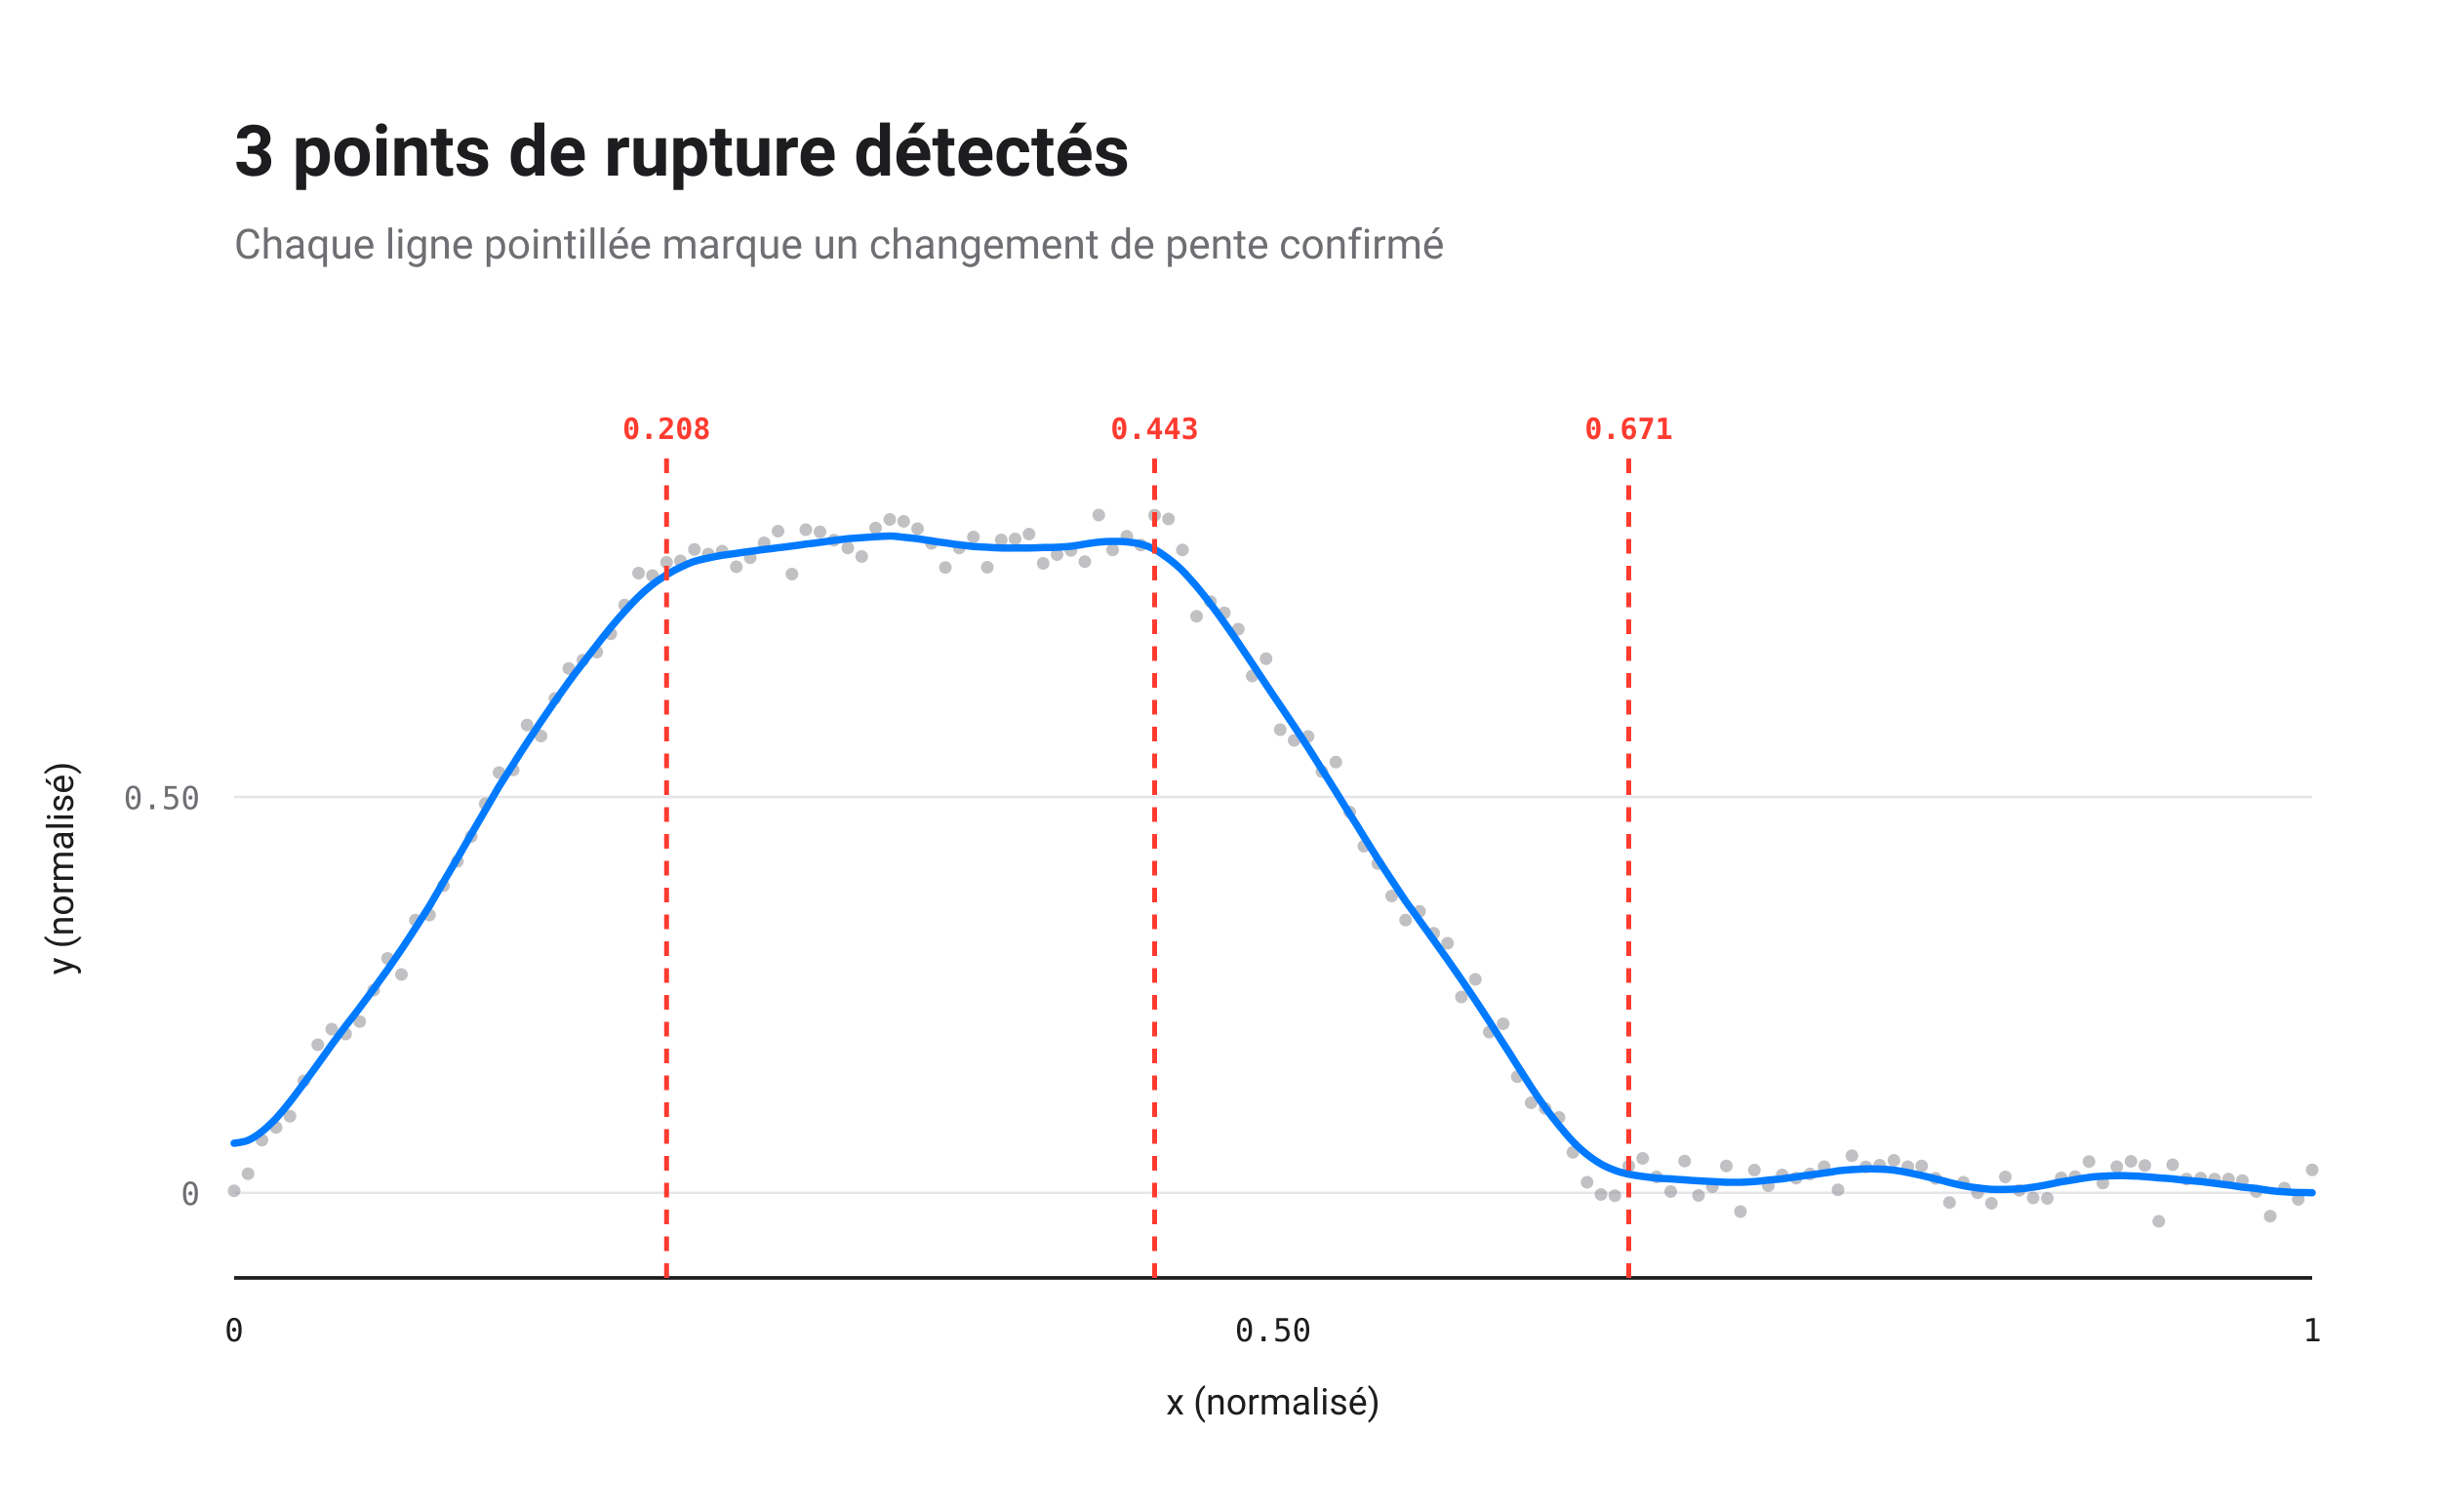
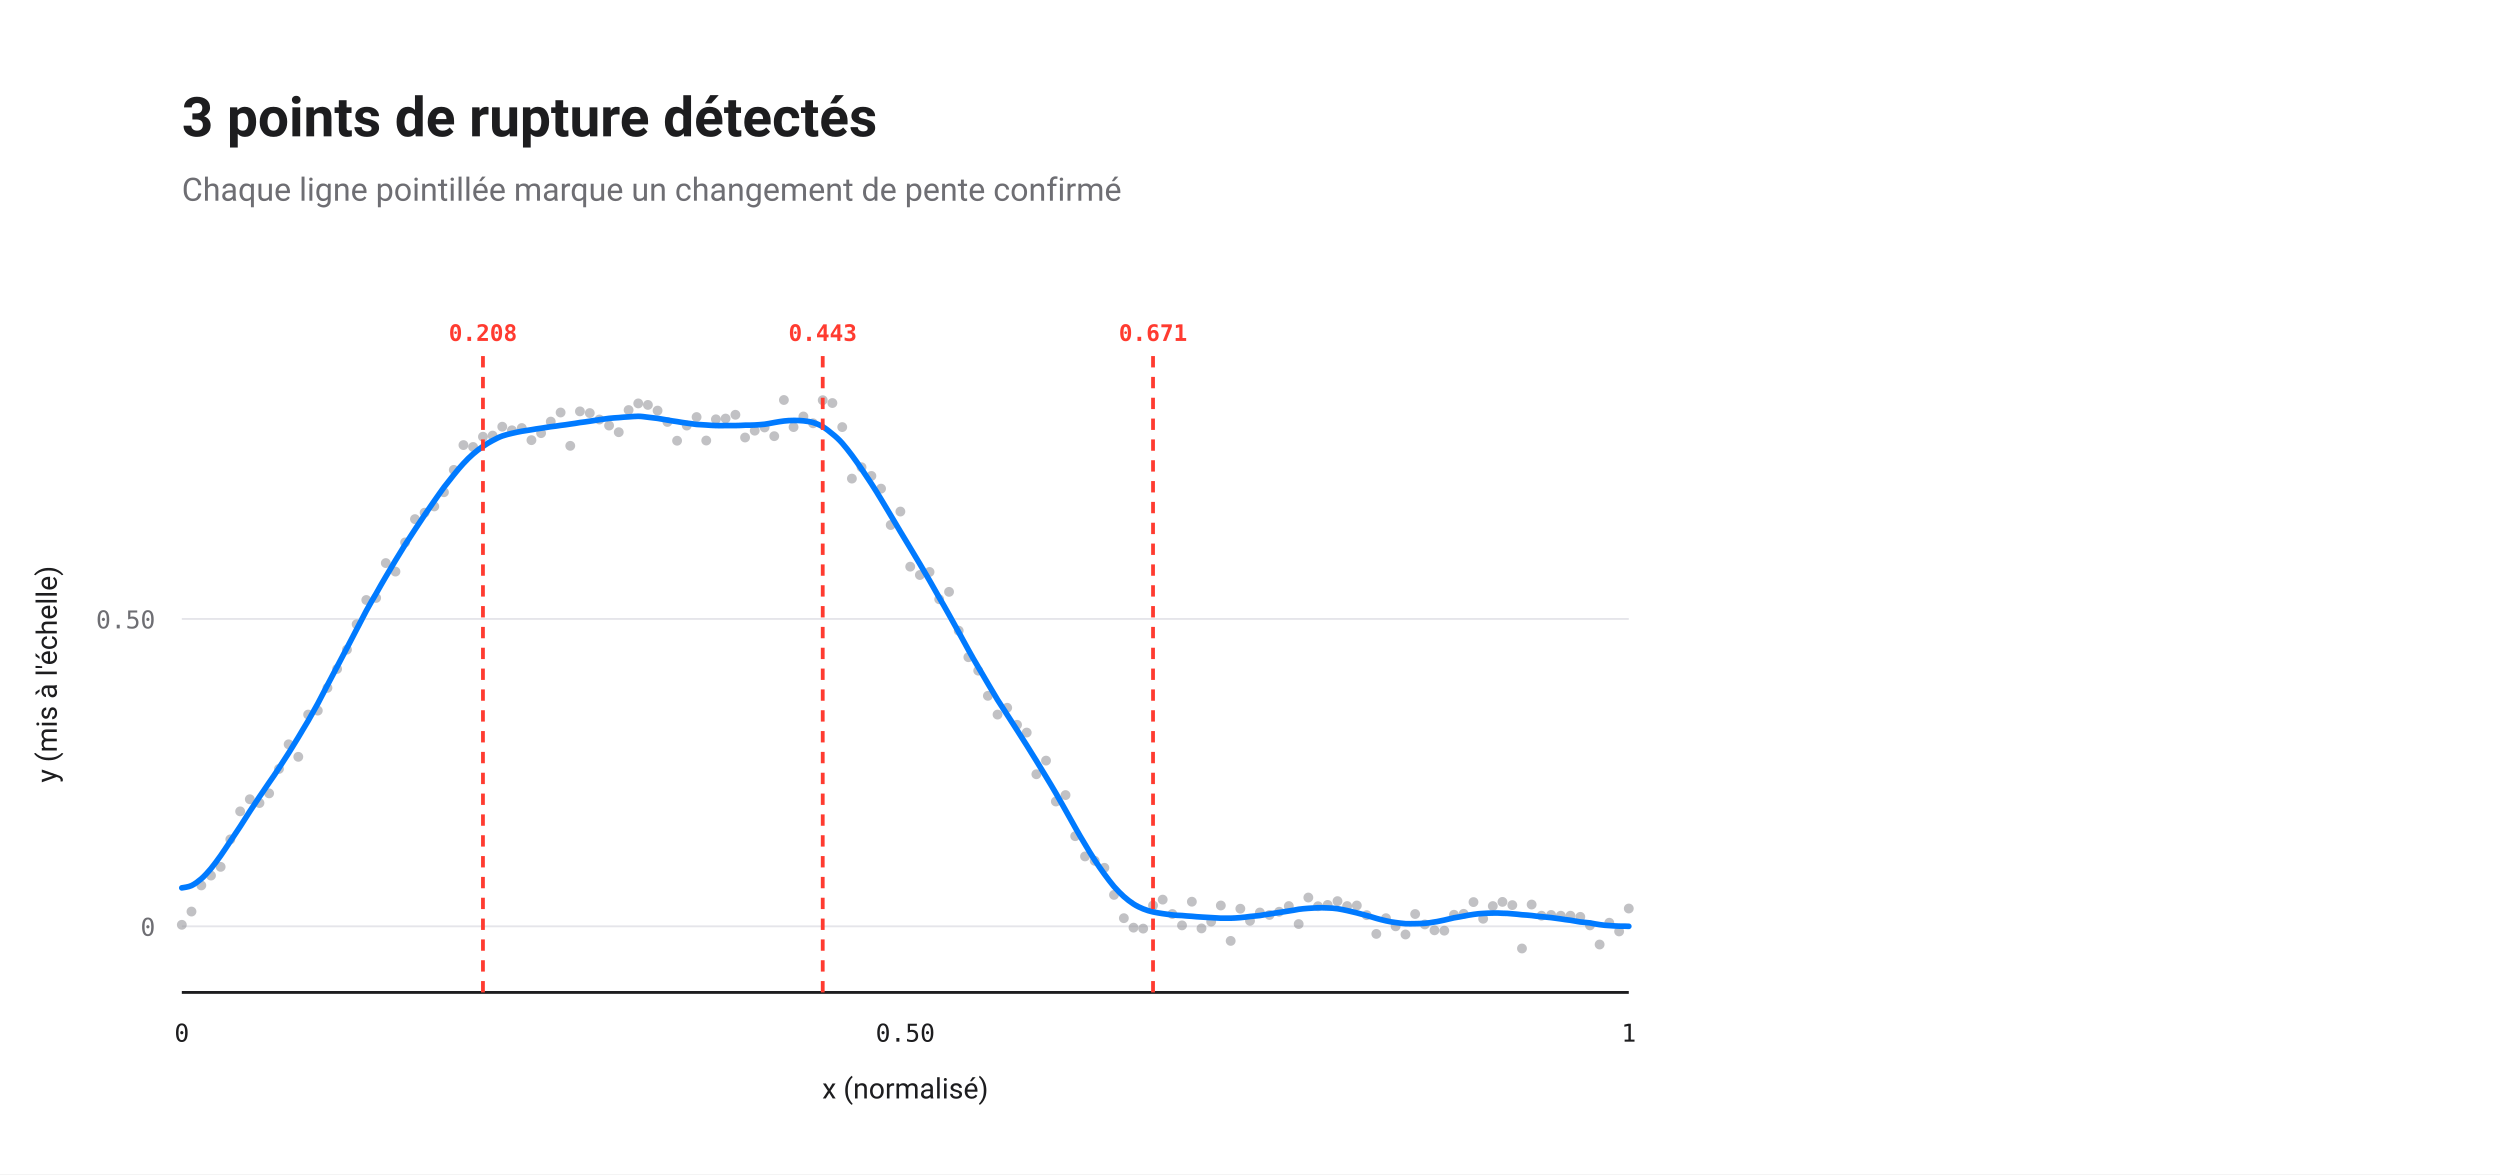
- <svg xmlns="http://www.w3.org/2000/svg" width="1000" height="620" viewBox="0 0 1000 620" font-family="Roboto, -apple-system, system-ui, sans-serif" role="img" aria-labelledby="kn-title kn-desc">
+ <svg xmlns="http://www.w3.org/2000/svg" width="1320" height="620" viewBox="0 0 1320 620" font-family="Roboto, -apple-system, system-ui, sans-serif" role="img" aria-labelledby="kn-title kn-desc">
  <style>@media (prefers-color-scheme: dark){[fill="#FFFFFF"]{fill:#000;}[fill="#1D1D1F"]{fill:#F5F5F7;}[fill="#6E6E73"]{fill:#98989D;}[stroke="#E5E5EA"]{stroke:#2C2C2E;}}</style>
-   <rect width="1000" height="620" fill="#FFFFFF" />
+   <rect width="1320" height="620" fill="#FFFFFF" />
  <text x="96" y="72" font-size="29" font-weight="700" fill="#1D1D1F">3 points de rupture détectés</text>
  <text x="96" y="106" font-size="17" fill="#6E6E73">Chaque ligne pointillée marque un changement de pente confirmé</text>
-   <line x1="96.0" y1="489.1" x2="948.0" y2="489.1" stroke="#E5E5EA" stroke-width="1" />
+   <line x1="96.0" y1="489.1" x2="860.0" y2="489.1" stroke="#E5E5EA" stroke-width="1" />
  <text x="82.0" y="494.1" text-anchor="end" font-family="Roboto Mono, ui-monospace, SFMono-Regular, monospace" font-size="13" fill="#6E6E73">0</text>
-   <line x1="96.0" y1="326.8" x2="948.0" y2="326.8" stroke="#E5E5EA" stroke-width="1" />
+   <line x1="96.0" y1="326.8" x2="860.0" y2="326.8" stroke="#E5E5EA" stroke-width="1" />
  <text x="82.0" y="331.8" text-anchor="end" font-family="Roboto Mono, ui-monospace, SFMono-Regular, monospace" font-size="13" fill="#6E6E73">0.50</text>
-   <line x1="96.0" y1="524.0" x2="948.0" y2="524.0" stroke="#1D1D1F" stroke-width="1.5" />
+   <line x1="96.0" y1="524.0" x2="860.0" y2="524.0" stroke="#1D1D1F" stroke-width="1.5" />
  <text x="96.0" y="550.0" text-anchor="middle" font-family="Roboto Mono, ui-monospace, SFMono-Regular, monospace" font-size="13" fill="#1D1D1F">0</text>
-   <text x="522.0" y="550.0" text-anchor="middle" font-family="Roboto Mono, ui-monospace, SFMono-Regular, monospace" font-size="13" fill="#1D1D1F">0.50</text>
-   <text x="948.0" y="550.0" text-anchor="middle" font-family="Roboto Mono, ui-monospace, SFMono-Regular, monospace" font-size="13" fill="#1D1D1F">1</text>
-   <text x="522.0" y="580.0" text-anchor="middle" font-size="15" fill="#1D1D1F">x (normalisé)</text>
-   <text x="30" y="356.0" text-anchor="middle" font-size="15" fill="#1D1D1F" transform="rotate(-90 30 356.0)">y (normalisé)</text>
+   <text x="478.0" y="550.0" text-anchor="middle" font-family="Roboto Mono, ui-monospace, SFMono-Regular, monospace" font-size="13" fill="#1D1D1F">0.50</text>
+   <text x="860.0" y="550.0" text-anchor="middle" font-family="Roboto Mono, ui-monospace, SFMono-Regular, monospace" font-size="13" fill="#1D1D1F">1</text>
+   <text x="478.0" y="580.0" text-anchor="middle" font-size="15" fill="#1D1D1F">x (normalisé)</text>
+   <text x="30" y="356.0" text-anchor="middle" font-size="15" fill="#1D1D1F" transform="rotate(-90 30 356.0)">y (mis à l'échelle)</text>
  <circle cx="96.0" cy="488.3" r="2.6" fill="#8E8E93" opacity="0.55" />
-   <circle cx="101.7" cy="481.3" r="2.6" fill="#8E8E93" opacity="0.55" />
-   <circle cx="107.4" cy="467.5" r="2.6" fill="#8E8E93" opacity="0.55" />
-   <circle cx="113.2" cy="462.3" r="2.6" fill="#8E8E93" opacity="0.55" />
-   <circle cx="118.9" cy="457.7" r="2.6" fill="#8E8E93" opacity="0.55" />
-   <circle cx="124.6" cy="443.2" r="2.6" fill="#8E8E93" opacity="0.55" />
-   <circle cx="130.3" cy="428.4" r="2.6" fill="#8E8E93" opacity="0.55" />
-   <circle cx="136.0" cy="422.0" r="2.6" fill="#8E8E93" opacity="0.55" />
-   <circle cx="141.7" cy="424.0" r="2.6" fill="#8E8E93" opacity="0.55" />
-   <circle cx="147.5" cy="418.9" r="2.6" fill="#8E8E93" opacity="0.55" />
-   <circle cx="153.2" cy="406.0" r="2.6" fill="#8E8E93" opacity="0.55" />
-   <circle cx="158.9" cy="393.0" r="2.6" fill="#8E8E93" opacity="0.55" />
-   <circle cx="164.6" cy="399.6" r="2.6" fill="#8E8E93" opacity="0.55" />
-   <circle cx="170.3" cy="377.3" r="2.6" fill="#8E8E93" opacity="0.55" />
-   <circle cx="176.1" cy="375.2" r="2.6" fill="#8E8E93" opacity="0.55" />
-   <circle cx="181.8" cy="363.2" r="2.6" fill="#8E8E93" opacity="0.55" />
-   <circle cx="187.5" cy="353.2" r="2.6" fill="#8E8E93" opacity="0.55" />
-   <circle cx="193.2" cy="343.0" r="2.6" fill="#8E8E93" opacity="0.55" />
-   <circle cx="198.9" cy="329.6" r="2.6" fill="#8E8E93" opacity="0.55" />
-   <circle cx="204.6" cy="316.8" r="2.6" fill="#8E8E93" opacity="0.55" />
-   <circle cx="210.4" cy="315.7" r="2.6" fill="#8E8E93" opacity="0.55" />
-   <circle cx="216.1" cy="297.3" r="2.6" fill="#8E8E93" opacity="0.55" />
-   <circle cx="221.8" cy="301.8" r="2.6" fill="#8E8E93" opacity="0.55" />
-   <circle cx="227.5" cy="286.4" r="2.6" fill="#8E8E93" opacity="0.55" />
-   <circle cx="233.2" cy="274.1" r="2.6" fill="#8E8E93" opacity="0.55" />
-   <circle cx="239.0" cy="270.7" r="2.6" fill="#8E8E93" opacity="0.55" />
-   <circle cx="244.7" cy="267.4" r="2.6" fill="#8E8E93" opacity="0.55" />
-   <circle cx="250.4" cy="259.9" r="2.6" fill="#8E8E93" opacity="0.55" />
-   <circle cx="256.1" cy="248.1" r="2.6" fill="#8E8E93" opacity="0.55" />
-   <circle cx="261.8" cy="235.0" r="2.6" fill="#8E8E93" opacity="0.55" />
-   <circle cx="267.5" cy="236.0" r="2.6" fill="#8E8E93" opacity="0.55" />
-   <circle cx="273.3" cy="230.6" r="2.6" fill="#8E8E93" opacity="0.55" />
-   <circle cx="279.0" cy="230.0" r="2.6" fill="#8E8E93" opacity="0.55" />
-   <circle cx="284.7" cy="225.3" r="2.6" fill="#8E8E93" opacity="0.55" />
-   <circle cx="290.4" cy="227.2" r="2.6" fill="#8E8E93" opacity="0.55" />
-   <circle cx="296.1" cy="226.0" r="2.6" fill="#8E8E93" opacity="0.55" />
-   <circle cx="301.9" cy="232.4" r="2.6" fill="#8E8E93" opacity="0.55" />
-   <circle cx="307.6" cy="228.7" r="2.6" fill="#8E8E93" opacity="0.55" />
-   <circle cx="313.3" cy="222.6" r="2.6" fill="#8E8E93" opacity="0.55" />
-   <circle cx="319.0" cy="217.8" r="2.6" fill="#8E8E93" opacity="0.55" />
-   <circle cx="324.7" cy="235.4" r="2.6" fill="#8E8E93" opacity="0.55" />
-   <circle cx="330.4" cy="217.2" r="2.6" fill="#8E8E93" opacity="0.55" />
-   <circle cx="336.2" cy="218.1" r="2.6" fill="#8E8E93" opacity="0.55" />
-   <circle cx="341.9" cy="221.5" r="2.6" fill="#8E8E93" opacity="0.55" />
-   <circle cx="347.6" cy="224.7" r="2.6" fill="#8E8E93" opacity="0.55" />
-   <circle cx="353.3" cy="228.2" r="2.6" fill="#8E8E93" opacity="0.55" />
-   <circle cx="359.0" cy="216.5" r="2.6" fill="#8E8E93" opacity="0.55" />
-   <circle cx="364.8" cy="213.0" r="2.6" fill="#8E8E93" opacity="0.55" />
-   <circle cx="370.5" cy="213.8" r="2.6" fill="#8E8E93" opacity="0.55" />
-   <circle cx="376.2" cy="216.8" r="2.6" fill="#8E8E93" opacity="0.55" />
-   <circle cx="381.9" cy="222.8" r="2.6" fill="#8E8E93" opacity="0.55" />
-   <circle cx="387.6" cy="232.7" r="2.6" fill="#8E8E93" opacity="0.55" />
-   <circle cx="393.3" cy="224.7" r="2.6" fill="#8E8E93" opacity="0.55" />
-   <circle cx="399.1" cy="220.2" r="2.6" fill="#8E8E93" opacity="0.55" />
-   <circle cx="404.8" cy="232.6" r="2.6" fill="#8E8E93" opacity="0.55" />
-   <circle cx="410.5" cy="221.4" r="2.6" fill="#8E8E93" opacity="0.55" />
-   <circle cx="416.2" cy="221.0" r="2.6" fill="#8E8E93" opacity="0.55" />
-   <circle cx="421.9" cy="219.0" r="2.6" fill="#8E8E93" opacity="0.55" />
-   <circle cx="427.7" cy="231.0" r="2.6" fill="#8E8E93" opacity="0.55" />
-   <circle cx="433.4" cy="227.4" r="2.6" fill="#8E8E93" opacity="0.55" />
-   <circle cx="439.1" cy="225.7" r="2.6" fill="#8E8E93" opacity="0.55" />
-   <circle cx="444.8" cy="230.3" r="2.6" fill="#8E8E93" opacity="0.55" />
-   <circle cx="450.5" cy="211.2" r="2.6" fill="#8E8E93" opacity="0.55" />
-   <circle cx="456.2" cy="225.5" r="2.6" fill="#8E8E93" opacity="0.55" />
-   <circle cx="462.0" cy="219.9" r="2.6" fill="#8E8E93" opacity="0.55" />
-   <circle cx="467.7" cy="223.5" r="2.6" fill="#8E8E93" opacity="0.55" />
-   <circle cx="473.4" cy="211.3" r="2.6" fill="#8E8E93" opacity="0.55" />
-   <circle cx="479.1" cy="212.8" r="2.6" fill="#8E8E93" opacity="0.55" />
-   <circle cx="484.8" cy="225.5" r="2.6" fill="#8E8E93" opacity="0.55" />
-   <circle cx="490.6" cy="252.7" r="2.6" fill="#8E8E93" opacity="0.55" />
-   <circle cx="496.3" cy="246.7" r="2.6" fill="#8E8E93" opacity="0.55" />
-   <circle cx="502.0" cy="251.3" r="2.6" fill="#8E8E93" opacity="0.55" />
-   <circle cx="507.7" cy="258.0" r="2.6" fill="#8E8E93" opacity="0.55" />
-   <circle cx="513.4" cy="277.2" r="2.6" fill="#8E8E93" opacity="0.55" />
-   <circle cx="519.1" cy="270.1" r="2.6" fill="#8E8E93" opacity="0.55" />
-   <circle cx="524.9" cy="299.2" r="2.6" fill="#8E8E93" opacity="0.55" />
-   <circle cx="530.6" cy="303.6" r="2.6" fill="#8E8E93" opacity="0.55" />
-   <circle cx="536.3" cy="302.0" r="2.6" fill="#8E8E93" opacity="0.55" />
-   <circle cx="542.0" cy="316.4" r="2.6" fill="#8E8E93" opacity="0.55" />
-   <circle cx="547.7" cy="312.5" r="2.6" fill="#8E8E93" opacity="0.55" />
-   <circle cx="553.4" cy="333.0" r="2.6" fill="#8E8E93" opacity="0.55" />
-   <circle cx="559.2" cy="347.0" r="2.6" fill="#8E8E93" opacity="0.55" />
-   <circle cx="564.9" cy="354.1" r="2.6" fill="#8E8E93" opacity="0.55" />
-   <circle cx="570.6" cy="367.4" r="2.6" fill="#8E8E93" opacity="0.55" />
-   <circle cx="576.3" cy="377.3" r="2.6" fill="#8E8E93" opacity="0.55" />
-   <circle cx="582.0" cy="373.7" r="2.6" fill="#8E8E93" opacity="0.55" />
-   <circle cx="587.8" cy="382.7" r="2.6" fill="#8E8E93" opacity="0.55" />
-   <circle cx="593.5" cy="386.8" r="2.6" fill="#8E8E93" opacity="0.55" />
-   <circle cx="599.2" cy="408.8" r="2.6" fill="#8E8E93" opacity="0.55" />
-   <circle cx="604.9" cy="401.6" r="2.6" fill="#8E8E93" opacity="0.55" />
-   <circle cx="610.6" cy="423.2" r="2.6" fill="#8E8E93" opacity="0.55" />
-   <circle cx="616.3" cy="419.8" r="2.6" fill="#8E8E93" opacity="0.55" />
-   <circle cx="622.1" cy="441.5" r="2.6" fill="#8E8E93" opacity="0.55" />
-   <circle cx="627.8" cy="452.2" r="2.6" fill="#8E8E93" opacity="0.55" />
-   <circle cx="633.5" cy="454.5" r="2.6" fill="#8E8E93" opacity="0.55" />
-   <circle cx="639.2" cy="458.2" r="2.6" fill="#8E8E93" opacity="0.55" />
-   <circle cx="644.9" cy="472.5" r="2.6" fill="#8E8E93" opacity="0.55" />
-   <circle cx="650.7" cy="484.8" r="2.6" fill="#8E8E93" opacity="0.55" />
-   <circle cx="656.4" cy="489.8" r="2.6" fill="#8E8E93" opacity="0.55" />
-   <circle cx="662.1" cy="490.3" r="2.6" fill="#8E8E93" opacity="0.55" />
-   <circle cx="667.8" cy="478.1" r="2.6" fill="#8E8E93" opacity="0.55" />
-   <circle cx="673.5" cy="475.0" r="2.6" fill="#8E8E93" opacity="0.55" />
-   <circle cx="679.2" cy="482.6" r="2.6" fill="#8E8E93" opacity="0.55" />
-   <circle cx="685.0" cy="488.6" r="2.6" fill="#8E8E93" opacity="0.55" />
-   <circle cx="690.7" cy="476.1" r="2.6" fill="#8E8E93" opacity="0.55" />
-   <circle cx="696.4" cy="490.2" r="2.6" fill="#8E8E93" opacity="0.55" />
-   <circle cx="702.1" cy="486.6" r="2.6" fill="#8E8E93" opacity="0.55" />
-   <circle cx="707.8" cy="478.1" r="2.6" fill="#8E8E93" opacity="0.55" />
-   <circle cx="713.6" cy="496.8" r="2.6" fill="#8E8E93" opacity="0.55" />
-   <circle cx="719.3" cy="479.8" r="2.6" fill="#8E8E93" opacity="0.55" />
-   <circle cx="725.0" cy="486.2" r="2.6" fill="#8E8E93" opacity="0.55" />
-   <circle cx="730.7" cy="481.8" r="2.6" fill="#8E8E93" opacity="0.55" />
-   <circle cx="736.4" cy="483.1" r="2.6" fill="#8E8E93" opacity="0.55" />
-   <circle cx="742.1" cy="481.4" r="2.6" fill="#8E8E93" opacity="0.55" />
-   <circle cx="747.9" cy="478.4" r="2.6" fill="#8E8E93" opacity="0.55" />
-   <circle cx="753.6" cy="487.9" r="2.6" fill="#8E8E93" opacity="0.55" />
-   <circle cx="759.3" cy="473.9" r="2.6" fill="#8E8E93" opacity="0.55" />
-   <circle cx="765.0" cy="478.5" r="2.6" fill="#8E8E93" opacity="0.55" />
-   <circle cx="770.7" cy="477.8" r="2.6" fill="#8E8E93" opacity="0.55" />
-   <circle cx="776.5" cy="475.8" r="2.6" fill="#8E8E93" opacity="0.55" />
-   <circle cx="782.2" cy="478.4" r="2.6" fill="#8E8E93" opacity="0.55" />
-   <circle cx="787.9" cy="478.1" r="2.6" fill="#8E8E93" opacity="0.55" />
-   <circle cx="793.6" cy="483.2" r="2.6" fill="#8E8E93" opacity="0.55" />
-   <circle cx="799.3" cy="493.1" r="2.6" fill="#8E8E93" opacity="0.55" />
-   <circle cx="805.0" cy="484.8" r="2.6" fill="#8E8E93" opacity="0.55" />
-   <circle cx="810.8" cy="489.1" r="2.6" fill="#8E8E93" opacity="0.55" />
-   <circle cx="816.5" cy="493.4" r="2.6" fill="#8E8E93" opacity="0.55" />
-   <circle cx="822.2" cy="482.6" r="2.6" fill="#8E8E93" opacity="0.55" />
-   <circle cx="827.9" cy="488.1" r="2.6" fill="#8E8E93" opacity="0.55" />
-   <circle cx="833.6" cy="491.2" r="2.6" fill="#8E8E93" opacity="0.55" />
-   <circle cx="839.4" cy="491.4" r="2.6" fill="#8E8E93" opacity="0.55" />
-   <circle cx="845.1" cy="483.0" r="2.6" fill="#8E8E93" opacity="0.55" />
-   <circle cx="850.8" cy="482.5" r="2.6" fill="#8E8E93" opacity="0.55" />
-   <circle cx="856.5" cy="476.3" r="2.6" fill="#8E8E93" opacity="0.55" />
-   <circle cx="862.2" cy="485.1" r="2.6" fill="#8E8E93" opacity="0.55" />
-   <circle cx="867.9" cy="478.4" r="2.6" fill="#8E8E93" opacity="0.55" />
-   <circle cx="873.7" cy="476.2" r="2.6" fill="#8E8E93" opacity="0.55" />
-   <circle cx="879.4" cy="477.9" r="2.6" fill="#8E8E93" opacity="0.55" />
-   <circle cx="885.1" cy="500.8" r="2.6" fill="#8E8E93" opacity="0.55" />
-   <circle cx="890.8" cy="477.6" r="2.6" fill="#8E8E93" opacity="0.55" />
-   <circle cx="896.5" cy="483.5" r="2.6" fill="#8E8E93" opacity="0.55" />
-   <circle cx="902.3" cy="483.1" r="2.6" fill="#8E8E93" opacity="0.55" />
-   <circle cx="908.0" cy="483.5" r="2.6" fill="#8E8E93" opacity="0.55" />
-   <circle cx="913.7" cy="483.5" r="2.6" fill="#8E8E93" opacity="0.55" />
-   <circle cx="919.4" cy="484.1" r="2.6" fill="#8E8E93" opacity="0.55" />
-   <circle cx="925.1" cy="488.6" r="2.6" fill="#8E8E93" opacity="0.55" />
-   <circle cx="930.8" cy="498.7" r="2.6" fill="#8E8E93" opacity="0.55" />
-   <circle cx="936.6" cy="487.2" r="2.6" fill="#8E8E93" opacity="0.55" />
-   <circle cx="942.3" cy="491.8" r="2.6" fill="#8E8E93" opacity="0.55" />
-   <circle cx="948.0" cy="479.7" r="2.6" fill="#8E8E93" opacity="0.55" />
-   <path d="M96,468.8 C97,468.6 99.8,468.4 101.7,467.6 C103.6,466.8 105.5,465.5 107.4,464 C109.3,462.5 111.2,460.6 113.2,458.6 C115.1,456.5 117,454.2 118.9,451.8 C120.8,449.4 122.7,446.7 124.6,444.2 C126.5,441.6 128.4,439 130.3,436.4 C132.2,433.7 134.1,431 136,428.4 C137.9,425.8 139.8,423.3 141.7,420.7 C143.7,418.2 145.6,415.7 147.5,413.2 C149.4,410.7 151.3,408.1 153.2,405.5 C155.1,402.9 157,400.3 158.9,397.6 C160.8,394.9 162.7,392.1 164.6,389.3 C166.5,386.5 168.4,383.5 170.3,380.6 C172.2,377.6 174.1,374.6 176.1,371.5 C178,368.3 179.9,365 181.8,361.7 C183.7,358.5 185.6,355.2 187.5,352 C189.4,348.7 191.3,345.4 193.2,342.1 C195.1,338.8 197,335.5 198.9,332.3 C200.8,329 202.7,325.7 204.6,322.5 C206.6,319.4 208.5,316.4 210.4,313.4 C212.3,310.3 214.2,307.4 216.1,304.5 C218,301.6 219.9,298.7 221.8,295.9 C223.7,293.1 225.6,290.3 227.5,287.6 C229.4,284.9 231.3,282.2 233.2,279.6 C235.1,277 237,274.4 239,271.9 C240.9,269.4 242.8,266.9 244.7,264.5 C246.6,262.1 248.5,259.6 250.4,257.3 C252.3,255 254.2,252.8 256.1,250.7 C258,248.6 259.9,246.5 261.8,244.7 C263.7,242.8 265.6,241.2 267.5,239.7 C269.4,238.2 271.4,236.9 273.3,235.7 C275.2,234.5 277.1,233.5 279,232.6 C280.9,231.7 282.8,230.8 284.7,230.2 C286.6,229.6 288.5,229.2 290.4,228.8 C292.3,228.4 294.2,228 296.1,227.7 C298,227.4 299.9,227.2 301.9,226.9 C303.8,226.6 305.7,226.3 307.6,226.1 C309.5,225.8 311.4,225.6 313.3,225.3 C315.2,225.1 317.1,224.9 319,224.6 C320.9,224.4 322.8,224.2 324.7,223.9 C326.6,223.7 328.5,223.4 330.4,223.1 C332.3,222.9 334.3,222.7 336.2,222.4 C338.1,222.1 340,221.9 341.9,221.6 C343.8,221.4 345.7,221.1 347.6,220.9 C349.5,220.7 351.4,220.6 353.3,220.5 C355.2,220.3 357.1,220.2 359,220.1 C360.9,220 362.8,219.8 364.8,219.8 C366.7,219.8 368.6,220.1 370.5,220.3 C372.4,220.5 374.3,220.7 376.2,220.9 C378.1,221.2 380,221.5 381.9,221.8 C383.8,222.1 385.7,222.4 387.6,222.6 C389.5,222.9 391.4,223.2 393.3,223.4 C395.2,223.6 397.2,223.9 399.1,224.1 C401,224.2 402.9,224.3 404.8,224.4 C406.7,224.5 408.6,224.7 410.5,224.7 C412.4,224.8 414.3,224.7 416.2,224.7 C418.1,224.7 420,224.7 421.9,224.7 C423.8,224.7 425.7,224.6 427.7,224.5 C429.6,224.5 431.5,224.5 433.4,224.4 C435.3,224.3 437.2,224.2 439.1,224 C441,223.8 442.9,223.4 444.8,223.1 C446.7,222.8 448.6,222.5 450.5,222.3 C452.4,222.1 454.3,222 456.2,222 C458.1,222 460.1,222 462,222.2 C463.9,222.4 465.8,222.6 467.7,223.1 C469.6,223.6 471.5,224.3 473.4,225.3 C475.3,226.3 477.2,227.7 479.1,229.1 C481,230.5 482.9,232.1 484.8,234 C486.7,235.9 488.6,238.2 490.6,240.4 C492.5,242.7 494.4,245.1 496.3,247.6 C498.2,250.1 500.1,252.7 502,255.4 C503.9,258 505.8,260.8 507.7,263.6 C509.6,266.4 511.5,269.2 513.4,272.1 C515.3,274.9 517.2,277.8 519.1,280.7 C521,283.6 523,286.5 524.9,289.3 C526.8,292.2 528.7,294.9 530.6,297.8 C532.5,300.6 534.4,303.6 536.3,306.5 C538.2,309.5 540.1,312.5 542,315.5 C543.9,318.5 545.8,321.6 547.7,324.6 C549.6,327.6 551.5,330.7 553.4,333.8 C555.4,336.8 557.3,340 559.2,343.1 C561.1,346.2 563,349.2 564.9,352.2 C566.8,355.2 568.7,358 570.6,360.9 C572.5,363.8 574.4,366.7 576.3,369.5 C578.2,372.2 580.1,374.8 582,377.4 C583.9,380.1 585.9,382.8 587.8,385.5 C589.7,388.2 591.6,390.8 593.5,393.5 C595.4,396.2 597.3,398.9 599.2,401.7 C601.1,404.5 603,407.3 604.9,410.1 C606.8,413 608.7,415.9 610.6,418.8 C612.5,421.8 614.4,424.8 616.3,427.8 C618.3,430.8 620.2,433.9 622.1,436.9 C624,439.9 625.9,442.9 627.8,445.8 C629.7,448.7 631.6,451.5 633.5,454.1 C635.4,456.7 637.3,459.2 639.2,461.5 C641.1,463.8 643,466.1 644.9,468.1 C646.8,470.1 648.8,471.9 650.7,473.4 C652.6,474.9 654.5,476.2 656.4,477.3 C658.3,478.4 660.2,479.2 662.1,479.9 C664,480.6 665.9,481.1 667.8,481.5 C669.7,481.9 671.6,482.1 673.5,482.4 C675.4,482.6 677.3,482.9 679.2,483.1 C681.2,483.3 683.1,483.3 685,483.4 C686.9,483.6 688.8,483.7 690.7,483.8 C692.6,484 694.5,484.1 696.4,484.2 C698.3,484.3 700.2,484.4 702.1,484.5 C704,484.6 705.9,484.7 707.8,484.8 C709.7,484.8 711.7,484.8 713.6,484.8 C715.5,484.7 717.4,484.7 719.3,484.5 C721.2,484.4 723.1,484.1 725,483.9 C726.9,483.7 728.8,483.6 730.7,483.4 C732.6,483.1 734.5,482.8 736.4,482.6 C738.3,482.3 740.2,482 742.1,481.8 C744.1,481.5 746,481.3 747.9,481 C749.8,480.8 751.7,480.4 753.6,480.1 C755.5,479.9 757.4,479.7 759.3,479.6 C761.2,479.5 763.1,479.4 765,479.3 C766.9,479.3 768.8,479.3 770.7,479.4 C772.6,479.4 774.6,479.6 776.5,479.8 C778.4,480.1 780.3,480.4 782.2,480.8 C784.1,481.2 786,481.6 787.9,482 C789.8,482.5 791.7,482.9 793.6,483.4 C795.5,483.8 797.4,484.4 799.3,484.9 C801.2,485.4 803.1,485.8 805,486.2 C807,486.6 808.9,486.9 810.8,487.1 C812.7,487.3 814.6,487.6 816.5,487.7 C818.4,487.8 820.3,487.7 822.2,487.7 C824.1,487.7 826,487.6 827.9,487.5 C829.8,487.4 831.7,487.1 833.6,486.8 C835.5,486.6 837.4,486.1 839.4,485.8 C841.3,485.4 843.2,485 845.1,484.6 C847,484.3 848.9,484.1 850.8,483.7 C852.7,483.4 854.6,483 856.5,482.8 C858.4,482.5 860.3,482.4 862.2,482.3 C864.1,482.2 866,482.1 867.9,482.1 C869.9,482 871.8,482.1 873.7,482.2 C875.6,482.2 877.5,482.3 879.4,482.5 C881.3,482.6 883.2,482.8 885.1,483 C887,483.1 888.9,483.2 890.8,483.4 C892.7,483.6 894.6,483.9 896.5,484 C898.4,484.2 900.3,484.3 902.3,484.5 C904.2,484.7 906.1,485 908,485.2 C909.9,485.5 911.8,485.7 913.7,485.9 C915.6,486.2 917.5,486.5 919.4,486.8 C921.3,487 923.2,487.1 925.1,487.3 C927,487.6 928.9,488 930.8,488.2 C932.8,488.5 934.7,488.6 936.6,488.7 C938.5,488.9 940.4,488.9 942.3,489 C944.2,489 947,489 948,489.1" fill="none" stroke="#007AFF" stroke-width="3" stroke-linecap="round" stroke-linejoin="round" />
-   <line x1="273.3" y1="188.0" x2="273.3" y2="524.0" stroke="#FF3B30" stroke-width="2" stroke-dasharray="6 5" />
-   <text x="273.3" y="180.0" text-anchor="middle" font-family="Roboto Mono, ui-monospace, SFMono-Regular, monospace" font-size="12" font-weight="700" fill="#FF3B30">0.208</text>
-   <line x1="473.4" y1="188.0" x2="473.4" y2="524.0" stroke="#FF3B30" stroke-width="2" stroke-dasharray="6 5" />
-   <text x="473.4" y="180.0" text-anchor="middle" font-family="Roboto Mono, ui-monospace, SFMono-Regular, monospace" font-size="12" font-weight="700" fill="#FF3B30">0.443</text>
-   <line x1="667.8" y1="188.0" x2="667.8" y2="524.0" stroke="#FF3B30" stroke-width="2" stroke-dasharray="6 5" />
-   <text x="667.8" y="180.0" text-anchor="middle" font-family="Roboto Mono, ui-monospace, SFMono-Regular, monospace" font-size="12" font-weight="700" fill="#FF3B30">0.671</text>
+   <circle cx="101.1" cy="481.3" r="2.6" fill="#8E8E93" opacity="0.55" />
+   <circle cx="106.3" cy="467.5" r="2.6" fill="#8E8E93" opacity="0.55" />
+   <circle cx="111.4" cy="462.3" r="2.6" fill="#8E8E93" opacity="0.55" />
+   <circle cx="116.5" cy="457.7" r="2.6" fill="#8E8E93" opacity="0.55" />
+   <circle cx="121.6" cy="443.2" r="2.6" fill="#8E8E93" opacity="0.55" />
+   <circle cx="126.8" cy="428.4" r="2.6" fill="#8E8E93" opacity="0.55" />
+   <circle cx="131.9" cy="422.0" r="2.6" fill="#8E8E93" opacity="0.55" />
+   <circle cx="137.0" cy="424.0" r="2.6" fill="#8E8E93" opacity="0.55" />
+   <circle cx="142.1" cy="418.9" r="2.6" fill="#8E8E93" opacity="0.55" />
+   <circle cx="147.3" cy="406.0" r="2.6" fill="#8E8E93" opacity="0.55" />
+   <circle cx="152.4" cy="393.0" r="2.6" fill="#8E8E93" opacity="0.55" />
+   <circle cx="157.5" cy="399.6" r="2.6" fill="#8E8E93" opacity="0.55" />
+   <circle cx="162.7" cy="377.3" r="2.6" fill="#8E8E93" opacity="0.55" />
+   <circle cx="167.8" cy="375.2" r="2.6" fill="#8E8E93" opacity="0.55" />
+   <circle cx="172.9" cy="363.2" r="2.6" fill="#8E8E93" opacity="0.55" />
+   <circle cx="178.0" cy="353.2" r="2.6" fill="#8E8E93" opacity="0.55" />
+   <circle cx="183.2" cy="343.0" r="2.6" fill="#8E8E93" opacity="0.55" />
+   <circle cx="188.3" cy="329.6" r="2.6" fill="#8E8E93" opacity="0.55" />
+   <circle cx="193.4" cy="316.8" r="2.6" fill="#8E8E93" opacity="0.55" />
+   <circle cx="198.6" cy="315.7" r="2.6" fill="#8E8E93" opacity="0.55" />
+   <circle cx="203.7" cy="297.3" r="2.6" fill="#8E8E93" opacity="0.55" />
+   <circle cx="208.8" cy="301.8" r="2.6" fill="#8E8E93" opacity="0.55" />
+   <circle cx="213.9" cy="286.4" r="2.6" fill="#8E8E93" opacity="0.55" />
+   <circle cx="219.1" cy="274.1" r="2.6" fill="#8E8E93" opacity="0.55" />
+   <circle cx="224.2" cy="270.7" r="2.6" fill="#8E8E93" opacity="0.55" />
+   <circle cx="229.3" cy="267.4" r="2.6" fill="#8E8E93" opacity="0.55" />
+   <circle cx="234.4" cy="259.9" r="2.6" fill="#8E8E93" opacity="0.55" />
+   <circle cx="239.6" cy="248.1" r="2.6" fill="#8E8E93" opacity="0.55" />
+   <circle cx="244.7" cy="235.0" r="2.6" fill="#8E8E93" opacity="0.55" />
+   <circle cx="249.8" cy="236.0" r="2.6" fill="#8E8E93" opacity="0.55" />
+   <circle cx="255.0" cy="230.6" r="2.6" fill="#8E8E93" opacity="0.55" />
+   <circle cx="260.1" cy="230.0" r="2.6" fill="#8E8E93" opacity="0.55" />
+   <circle cx="265.2" cy="225.3" r="2.6" fill="#8E8E93" opacity="0.55" />
+   <circle cx="270.3" cy="227.2" r="2.6" fill="#8E8E93" opacity="0.55" />
+   <circle cx="275.5" cy="226.0" r="2.6" fill="#8E8E93" opacity="0.55" />
+   <circle cx="280.6" cy="232.4" r="2.6" fill="#8E8E93" opacity="0.55" />
+   <circle cx="285.7" cy="228.7" r="2.6" fill="#8E8E93" opacity="0.55" />
+   <circle cx="290.8" cy="222.6" r="2.6" fill="#8E8E93" opacity="0.55" />
+   <circle cx="296.0" cy="217.8" r="2.6" fill="#8E8E93" opacity="0.55" />
+   <circle cx="301.1" cy="235.4" r="2.6" fill="#8E8E93" opacity="0.55" />
+   <circle cx="306.2" cy="217.2" r="2.6" fill="#8E8E93" opacity="0.55" />
+   <circle cx="311.4" cy="218.1" r="2.6" fill="#8E8E93" opacity="0.55" />
+   <circle cx="316.5" cy="221.5" r="2.6" fill="#8E8E93" opacity="0.55" />
+   <circle cx="321.6" cy="224.7" r="2.6" fill="#8E8E93" opacity="0.55" />
+   <circle cx="326.7" cy="228.2" r="2.6" fill="#8E8E93" opacity="0.55" />
+   <circle cx="331.9" cy="216.5" r="2.6" fill="#8E8E93" opacity="0.55" />
+   <circle cx="337.0" cy="213.0" r="2.6" fill="#8E8E93" opacity="0.55" />
+   <circle cx="342.1" cy="213.8" r="2.6" fill="#8E8E93" opacity="0.55" />
+   <circle cx="347.2" cy="216.8" r="2.6" fill="#8E8E93" opacity="0.55" />
+   <circle cx="352.4" cy="222.8" r="2.6" fill="#8E8E93" opacity="0.55" />
+   <circle cx="357.5" cy="232.7" r="2.6" fill="#8E8E93" opacity="0.55" />
+   <circle cx="362.6" cy="224.7" r="2.6" fill="#8E8E93" opacity="0.55" />
+   <circle cx="367.8" cy="220.2" r="2.6" fill="#8E8E93" opacity="0.55" />
+   <circle cx="372.9" cy="232.6" r="2.6" fill="#8E8E93" opacity="0.55" />
+   <circle cx="378.0" cy="221.4" r="2.6" fill="#8E8E93" opacity="0.55" />
+   <circle cx="383.1" cy="221.0" r="2.6" fill="#8E8E93" opacity="0.55" />
+   <circle cx="388.3" cy="219.0" r="2.6" fill="#8E8E93" opacity="0.55" />
+   <circle cx="393.4" cy="231.0" r="2.6" fill="#8E8E93" opacity="0.55" />
+   <circle cx="398.5" cy="227.4" r="2.6" fill="#8E8E93" opacity="0.55" />
+   <circle cx="403.7" cy="225.7" r="2.6" fill="#8E8E93" opacity="0.55" />
+   <circle cx="408.8" cy="230.3" r="2.6" fill="#8E8E93" opacity="0.55" />
+   <circle cx="413.9" cy="211.2" r="2.6" fill="#8E8E93" opacity="0.55" />
+   <circle cx="419.0" cy="225.5" r="2.6" fill="#8E8E93" opacity="0.55" />
+   <circle cx="424.2" cy="219.9" r="2.6" fill="#8E8E93" opacity="0.55" />
+   <circle cx="429.3" cy="223.5" r="2.6" fill="#8E8E93" opacity="0.55" />
+   <circle cx="434.4" cy="211.3" r="2.6" fill="#8E8E93" opacity="0.55" />
+   <circle cx="439.5" cy="212.8" r="2.6" fill="#8E8E93" opacity="0.55" />
+   <circle cx="444.7" cy="225.5" r="2.6" fill="#8E8E93" opacity="0.55" />
+   <circle cx="449.8" cy="252.7" r="2.6" fill="#8E8E93" opacity="0.55" />
+   <circle cx="454.9" cy="246.7" r="2.6" fill="#8E8E93" opacity="0.55" />
+   <circle cx="460.1" cy="251.3" r="2.6" fill="#8E8E93" opacity="0.55" />
+   <circle cx="465.2" cy="258.0" r="2.6" fill="#8E8E93" opacity="0.55" />
+   <circle cx="470.3" cy="277.2" r="2.6" fill="#8E8E93" opacity="0.55" />
+   <circle cx="475.4" cy="270.1" r="2.6" fill="#8E8E93" opacity="0.55" />
+   <circle cx="480.6" cy="299.2" r="2.6" fill="#8E8E93" opacity="0.55" />
+   <circle cx="485.7" cy="303.6" r="2.6" fill="#8E8E93" opacity="0.55" />
+   <circle cx="490.8" cy="302.0" r="2.6" fill="#8E8E93" opacity="0.55" />
+   <circle cx="495.9" cy="316.4" r="2.6" fill="#8E8E93" opacity="0.55" />
+   <circle cx="501.1" cy="312.5" r="2.6" fill="#8E8E93" opacity="0.55" />
+   <circle cx="506.2" cy="333.0" r="2.6" fill="#8E8E93" opacity="0.55" />
+   <circle cx="511.3" cy="347.0" r="2.6" fill="#8E8E93" opacity="0.55" />
+   <circle cx="516.5" cy="354.1" r="2.6" fill="#8E8E93" opacity="0.55" />
+   <circle cx="521.6" cy="367.4" r="2.6" fill="#8E8E93" opacity="0.55" />
+   <circle cx="526.7" cy="377.3" r="2.6" fill="#8E8E93" opacity="0.55" />
+   <circle cx="531.8" cy="373.7" r="2.6" fill="#8E8E93" opacity="0.55" />
+   <circle cx="537.0" cy="382.7" r="2.6" fill="#8E8E93" opacity="0.55" />
+   <circle cx="542.1" cy="386.8" r="2.6" fill="#8E8E93" opacity="0.55" />
+   <circle cx="547.2" cy="408.8" r="2.6" fill="#8E8E93" opacity="0.55" />
+   <circle cx="552.3" cy="401.6" r="2.6" fill="#8E8E93" opacity="0.55" />
+   <circle cx="557.5" cy="423.2" r="2.6" fill="#8E8E93" opacity="0.55" />
+   <circle cx="562.6" cy="419.8" r="2.6" fill="#8E8E93" opacity="0.55" />
+   <circle cx="567.7" cy="441.5" r="2.6" fill="#8E8E93" opacity="0.55" />
+   <circle cx="572.9" cy="452.2" r="2.6" fill="#8E8E93" opacity="0.55" />
+   <circle cx="578.0" cy="454.5" r="2.6" fill="#8E8E93" opacity="0.55" />
+   <circle cx="583.1" cy="458.2" r="2.6" fill="#8E8E93" opacity="0.55" />
+   <circle cx="588.2" cy="472.5" r="2.6" fill="#8E8E93" opacity="0.55" />
+   <circle cx="593.4" cy="484.8" r="2.6" fill="#8E8E93" opacity="0.55" />
+   <circle cx="598.5" cy="489.8" r="2.6" fill="#8E8E93" opacity="0.55" />
+   <circle cx="603.6" cy="490.3" r="2.6" fill="#8E8E93" opacity="0.55" />
+   <circle cx="608.8" cy="478.1" r="2.6" fill="#8E8E93" opacity="0.55" />
+   <circle cx="613.9" cy="475.0" r="2.6" fill="#8E8E93" opacity="0.55" />
+   <circle cx="619.0" cy="482.6" r="2.6" fill="#8E8E93" opacity="0.55" />
+   <circle cx="624.1" cy="488.6" r="2.6" fill="#8E8E93" opacity="0.55" />
+   <circle cx="629.3" cy="476.1" r="2.6" fill="#8E8E93" opacity="0.55" />
+   <circle cx="634.4" cy="490.2" r="2.6" fill="#8E8E93" opacity="0.55" />
+   <circle cx="639.5" cy="486.6" r="2.6" fill="#8E8E93" opacity="0.55" />
+   <circle cx="644.6" cy="478.1" r="2.6" fill="#8E8E93" opacity="0.55" />
+   <circle cx="649.8" cy="496.8" r="2.6" fill="#8E8E93" opacity="0.55" />
+   <circle cx="654.9" cy="479.8" r="2.6" fill="#8E8E93" opacity="0.55" />
+   <circle cx="660.0" cy="486.2" r="2.6" fill="#8E8E93" opacity="0.55" />
+   <circle cx="665.2" cy="481.8" r="2.6" fill="#8E8E93" opacity="0.55" />
+   <circle cx="670.3" cy="483.1" r="2.6" fill="#8E8E93" opacity="0.55" />
+   <circle cx="675.4" cy="481.4" r="2.6" fill="#8E8E93" opacity="0.55" />
+   <circle cx="680.5" cy="478.4" r="2.6" fill="#8E8E93" opacity="0.55" />
+   <circle cx="685.7" cy="487.9" r="2.6" fill="#8E8E93" opacity="0.55" />
+   <circle cx="690.8" cy="473.9" r="2.6" fill="#8E8E93" opacity="0.55" />
+   <circle cx="695.9" cy="478.5" r="2.6" fill="#8E8E93" opacity="0.55" />
+   <circle cx="701.0" cy="477.8" r="2.6" fill="#8E8E93" opacity="0.55" />
+   <circle cx="706.2" cy="475.8" r="2.6" fill="#8E8E93" opacity="0.55" />
+   <circle cx="711.3" cy="478.4" r="2.6" fill="#8E8E93" opacity="0.55" />
+   <circle cx="716.4" cy="478.1" r="2.6" fill="#8E8E93" opacity="0.55" />
+   <circle cx="721.6" cy="483.2" r="2.6" fill="#8E8E93" opacity="0.55" />
+   <circle cx="726.7" cy="493.1" r="2.6" fill="#8E8E93" opacity="0.55" />
+   <circle cx="731.8" cy="484.8" r="2.6" fill="#8E8E93" opacity="0.55" />
+   <circle cx="736.9" cy="489.1" r="2.6" fill="#8E8E93" opacity="0.55" />
+   <circle cx="742.1" cy="493.4" r="2.6" fill="#8E8E93" opacity="0.55" />
+   <circle cx="747.2" cy="482.6" r="2.6" fill="#8E8E93" opacity="0.55" />
+   <circle cx="752.3" cy="488.1" r="2.6" fill="#8E8E93" opacity="0.55" />
+   <circle cx="757.4" cy="491.2" r="2.6" fill="#8E8E93" opacity="0.55" />
+   <circle cx="762.6" cy="491.4" r="2.6" fill="#8E8E93" opacity="0.55" />
+   <circle cx="767.7" cy="483.0" r="2.6" fill="#8E8E93" opacity="0.55" />
+   <circle cx="772.8" cy="482.5" r="2.6" fill="#8E8E93" opacity="0.55" />
+   <circle cx="778.0" cy="476.3" r="2.6" fill="#8E8E93" opacity="0.55" />
+   <circle cx="783.1" cy="485.1" r="2.6" fill="#8E8E93" opacity="0.55" />
+   <circle cx="788.2" cy="478.4" r="2.6" fill="#8E8E93" opacity="0.55" />
+   <circle cx="793.3" cy="476.2" r="2.6" fill="#8E8E93" opacity="0.55" />
+   <circle cx="798.5" cy="477.9" r="2.6" fill="#8E8E93" opacity="0.55" />
+   <circle cx="803.6" cy="500.8" r="2.6" fill="#8E8E93" opacity="0.55" />
+   <circle cx="808.7" cy="477.6" r="2.6" fill="#8E8E93" opacity="0.55" />
+   <circle cx="813.9" cy="483.5" r="2.6" fill="#8E8E93" opacity="0.55" />
+   <circle cx="819.0" cy="483.1" r="2.6" fill="#8E8E93" opacity="0.55" />
+   <circle cx="824.1" cy="483.5" r="2.6" fill="#8E8E93" opacity="0.55" />
+   <circle cx="829.2" cy="483.5" r="2.6" fill="#8E8E93" opacity="0.55" />
+   <circle cx="834.4" cy="484.1" r="2.6" fill="#8E8E93" opacity="0.55" />
+   <circle cx="839.5" cy="488.6" r="2.6" fill="#8E8E93" opacity="0.55" />
+   <circle cx="844.6" cy="498.7" r="2.6" fill="#8E8E93" opacity="0.55" />
+   <circle cx="849.7" cy="487.2" r="2.6" fill="#8E8E93" opacity="0.55" />
+   <circle cx="854.9" cy="491.8" r="2.6" fill="#8E8E93" opacity="0.55" />
+   <circle cx="860.0" cy="479.7" r="2.6" fill="#8E8E93" opacity="0.55" />
+   <path d="M96,468.8 C96.9,468.6 99.4,468.4 101.1,467.6 C102.8,466.8 104.5,465.5 106.3,464 C108,462.5 109.7,460.6 111.4,458.6 C113.1,456.5 114.8,454.2 116.5,451.8 C118.2,449.4 119.9,446.7 121.6,444.2 C123.3,441.6 125.1,439 126.8,436.4 C128.5,433.7 130.2,431 131.9,428.4 C133.6,425.8 135.3,423.3 137,420.7 C138.7,418.2 140.4,415.7 142.1,413.2 C143.9,410.7 145.6,408.1 147.3,405.5 C149,402.9 150.7,400.3 152.4,397.6 C154.1,394.9 155.8,392.1 157.5,389.3 C159.2,386.5 160.9,383.5 162.7,380.6 C164.4,377.6 166.1,374.6 167.8,371.5 C169.5,368.3 171.2,365 172.9,361.7 C174.6,358.5 176.3,355.2 178,352 C179.7,348.7 181.5,345.4 183.2,342.1 C184.9,338.8 186.6,335.5 188.3,332.3 C190,329 191.7,325.7 193.4,322.5 C195.1,319.4 196.8,316.4 198.6,313.4 C200.3,310.3 202,307.4 203.7,304.5 C205.4,301.6 207.1,298.7 208.8,295.9 C210.5,293.1 212.2,290.3 213.9,287.6 C215.6,284.9 217.4,282.2 219.1,279.6 C220.8,277 222.5,274.4 224.2,271.9 C225.9,269.4 227.6,266.9 229.3,264.5 C231,262.1 232.7,259.6 234.4,257.3 C236.2,255 237.9,252.8 239.6,250.7 C241.3,248.6 243,246.5 244.7,244.7 C246.4,242.8 248.1,241.2 249.8,239.7 C251.5,238.2 253.2,236.9 255,235.7 C256.7,234.5 258.4,233.5 260.1,232.6 C261.8,231.7 263.5,230.8 265.2,230.2 C266.9,229.6 268.6,229.2 270.3,228.8 C272,228.4 273.8,228 275.5,227.7 C277.2,227.4 278.9,227.2 280.6,226.9 C282.3,226.6 284,226.3 285.7,226.1 C287.4,225.8 289.1,225.6 290.8,225.3 C292.6,225.1 294.3,224.9 296,224.6 C297.7,224.4 299.4,224.2 301.1,223.9 C302.8,223.7 304.5,223.4 306.2,223.1 C307.9,222.9 309.6,222.7 311.4,222.4 C313.1,222.1 314.8,221.9 316.5,221.6 C318.2,221.4 319.9,221.1 321.6,220.9 C323.3,220.7 325,220.6 326.7,220.5 C328.4,220.3 330.2,220.2 331.9,220.1 C333.6,220 335.3,219.8 337,219.8 C338.7,219.8 340.4,220.1 342.1,220.3 C343.8,220.5 345.5,220.7 347.2,220.9 C349,221.2 350.7,221.5 352.4,221.8 C354.1,222.1 355.8,222.4 357.5,222.6 C359.2,222.9 360.9,223.2 362.6,223.4 C364.3,223.6 366,223.9 367.8,224.1 C369.5,224.2 371.2,224.3 372.9,224.4 C374.6,224.5 376.3,224.7 378,224.7 C379.7,224.8 381.4,224.7 383.1,224.7 C384.9,224.7 386.6,224.7 388.3,224.7 C390,224.7 391.7,224.6 393.4,224.5 C395.1,224.5 396.8,224.5 398.5,224.4 C400.2,224.3 401.9,224.2 403.7,224 C405.4,223.8 407.1,223.4 408.8,223.1 C410.5,222.8 412.2,222.5 413.9,222.3 C415.6,222.1 417.3,222 419,222 C420.7,222 422.5,222 424.2,222.2 C425.9,222.4 427.6,222.6 429.3,223.1 C431,223.6 432.7,224.3 434.4,225.3 C436.1,226.3 437.8,227.7 439.5,229.1 C441.3,230.5 443,232.1 444.7,234 C446.4,235.9 448.1,238.2 449.8,240.4 C451.5,242.7 453.2,245.1 454.9,247.6 C456.6,250.1 458.3,252.7 460.1,255.4 C461.8,258 463.5,260.8 465.2,263.6 C466.9,266.4 468.6,269.2 470.3,272.1 C472,274.9 473.7,277.8 475.4,280.7 C477.1,283.6 478.9,286.5 480.6,289.3 C482.3,292.2 484,294.9 485.7,297.8 C487.4,300.6 489.1,303.6 490.8,306.5 C492.5,309.5 494.2,312.5 495.9,315.5 C497.7,318.5 499.4,321.6 501.1,324.6 C502.8,327.6 504.5,330.7 506.2,333.8 C507.9,336.8 509.6,340 511.3,343.1 C513,346.2 514.7,349.2 516.5,352.2 C518.2,355.2 519.9,358 521.6,360.9 C523.3,363.8 525,366.7 526.7,369.5 C528.4,372.2 530.1,374.8 531.8,377.4 C533.5,380.1 535.3,382.8 537,385.5 C538.7,388.2 540.4,390.8 542.1,393.5 C543.8,396.2 545.5,398.9 547.2,401.7 C548.9,404.5 550.6,407.3 552.3,410.1 C554.1,413 555.8,415.9 557.5,418.8 C559.2,421.8 560.9,424.8 562.6,427.8 C564.3,430.8 566,433.9 567.7,436.9 C569.4,439.9 571.1,442.9 572.9,445.8 C574.6,448.7 576.3,451.5 578,454.1 C579.7,456.7 581.4,459.2 583.1,461.5 C584.8,463.8 586.5,466.1 588.2,468.1 C590,470.1 591.7,471.9 593.4,473.4 C595.1,474.9 596.8,476.2 598.5,477.3 C600.2,478.4 601.9,479.2 603.6,479.9 C605.3,480.6 607,481.1 608.8,481.5 C610.5,481.9 612.2,482.1 613.9,482.4 C615.6,482.6 617.3,482.9 619,483.1 C620.7,483.3 622.4,483.3 624.1,483.4 C625.8,483.6 627.6,483.7 629.3,483.8 C631,484 632.7,484.1 634.4,484.2 C636.1,484.3 637.8,484.4 639.5,484.5 C641.2,484.6 642.9,484.7 644.6,484.8 C646.4,484.8 648.1,484.8 649.8,484.8 C651.5,484.7 653.2,484.7 654.9,484.5 C656.6,484.4 658.3,484.1 660,483.9 C661.7,483.7 663.4,483.6 665.2,483.4 C666.9,483.1 668.6,482.8 670.3,482.6 C672,482.3 673.7,482 675.4,481.8 C677.1,481.5 678.8,481.3 680.5,481 C682.2,480.8 684,480.4 685.7,480.1 C687.4,479.9 689.1,479.7 690.8,479.6 C692.5,479.5 694.2,479.4 695.9,479.3 C697.6,479.3 699.3,479.3 701,479.4 C702.8,479.4 704.5,479.6 706.2,479.8 C707.9,480.1 709.6,480.4 711.3,480.8 C713,481.2 714.7,481.6 716.4,482 C718.1,482.5 719.8,482.9 721.6,483.4 C723.3,483.8 725,484.4 726.7,484.9 C728.4,485.4 730.1,485.8 731.8,486.2 C733.5,486.6 735.2,486.9 736.9,487.1 C738.6,487.3 740.4,487.6 742.1,487.7 C743.8,487.8 745.5,487.7 747.2,487.7 C748.9,487.7 750.6,487.6 752.3,487.5 C754,487.4 755.7,487.1 757.4,486.8 C759.2,486.6 760.9,486.1 762.6,485.8 C764.3,485.4 766,485 767.7,484.6 C769.4,484.3 771.1,484.1 772.8,483.7 C774.5,483.4 776.3,483 778,482.8 C779.7,482.5 781.4,482.4 783.1,482.3 C784.8,482.2 786.5,482.1 788.2,482.1 C789.9,482 791.6,482.1 793.3,482.2 C795.1,482.2 796.8,482.3 798.5,482.5 C800.2,482.6 801.9,482.8 803.6,483 C805.3,483.1 807,483.2 808.7,483.4 C810.4,483.6 812.1,483.9 813.9,484 C815.6,484.2 817.3,484.3 819,484.5 C820.7,484.7 822.4,485 824.1,485.2 C825.8,485.5 827.5,485.7 829.2,485.9 C830.9,486.2 832.7,486.5 834.4,486.8 C836.1,487 837.8,487.1 839.5,487.3 C841.2,487.6 842.9,488 844.6,488.2 C846.3,488.5 848,488.6 849.7,488.7 C851.5,488.9 853.2,488.9 854.9,489 C856.6,489 859.1,489 860,489.1" fill="none" stroke="#007AFF" stroke-width="3" stroke-linecap="round" stroke-linejoin="round" />
+   <line x1="255.0" y1="188.0" x2="255.0" y2="524.0" stroke="#FF3B30" stroke-width="2" stroke-dasharray="6 5" />
+   <text x="255.0" y="180.0" text-anchor="middle" font-family="Roboto Mono, ui-monospace, SFMono-Regular, monospace" font-size="12" font-weight="700" fill="#FF3B30">0.208</text>
+   <line x1="434.4" y1="188.0" x2="434.4" y2="524.0" stroke="#FF3B30" stroke-width="2" stroke-dasharray="6 5" />
+   <text x="434.4" y="180.0" text-anchor="middle" font-family="Roboto Mono, ui-monospace, SFMono-Regular, monospace" font-size="12" font-weight="700" fill="#FF3B30">0.443</text>
+   <line x1="608.8" y1="188.0" x2="608.8" y2="524.0" stroke="#FF3B30" stroke-width="2" stroke-dasharray="6 5" />
+   <text x="608.8" y="180.0" text-anchor="middle" font-family="Roboto Mono, ui-monospace, SFMono-Regular, monospace" font-size="12" font-weight="700" fill="#FF3B30">0.671</text>
</svg>
